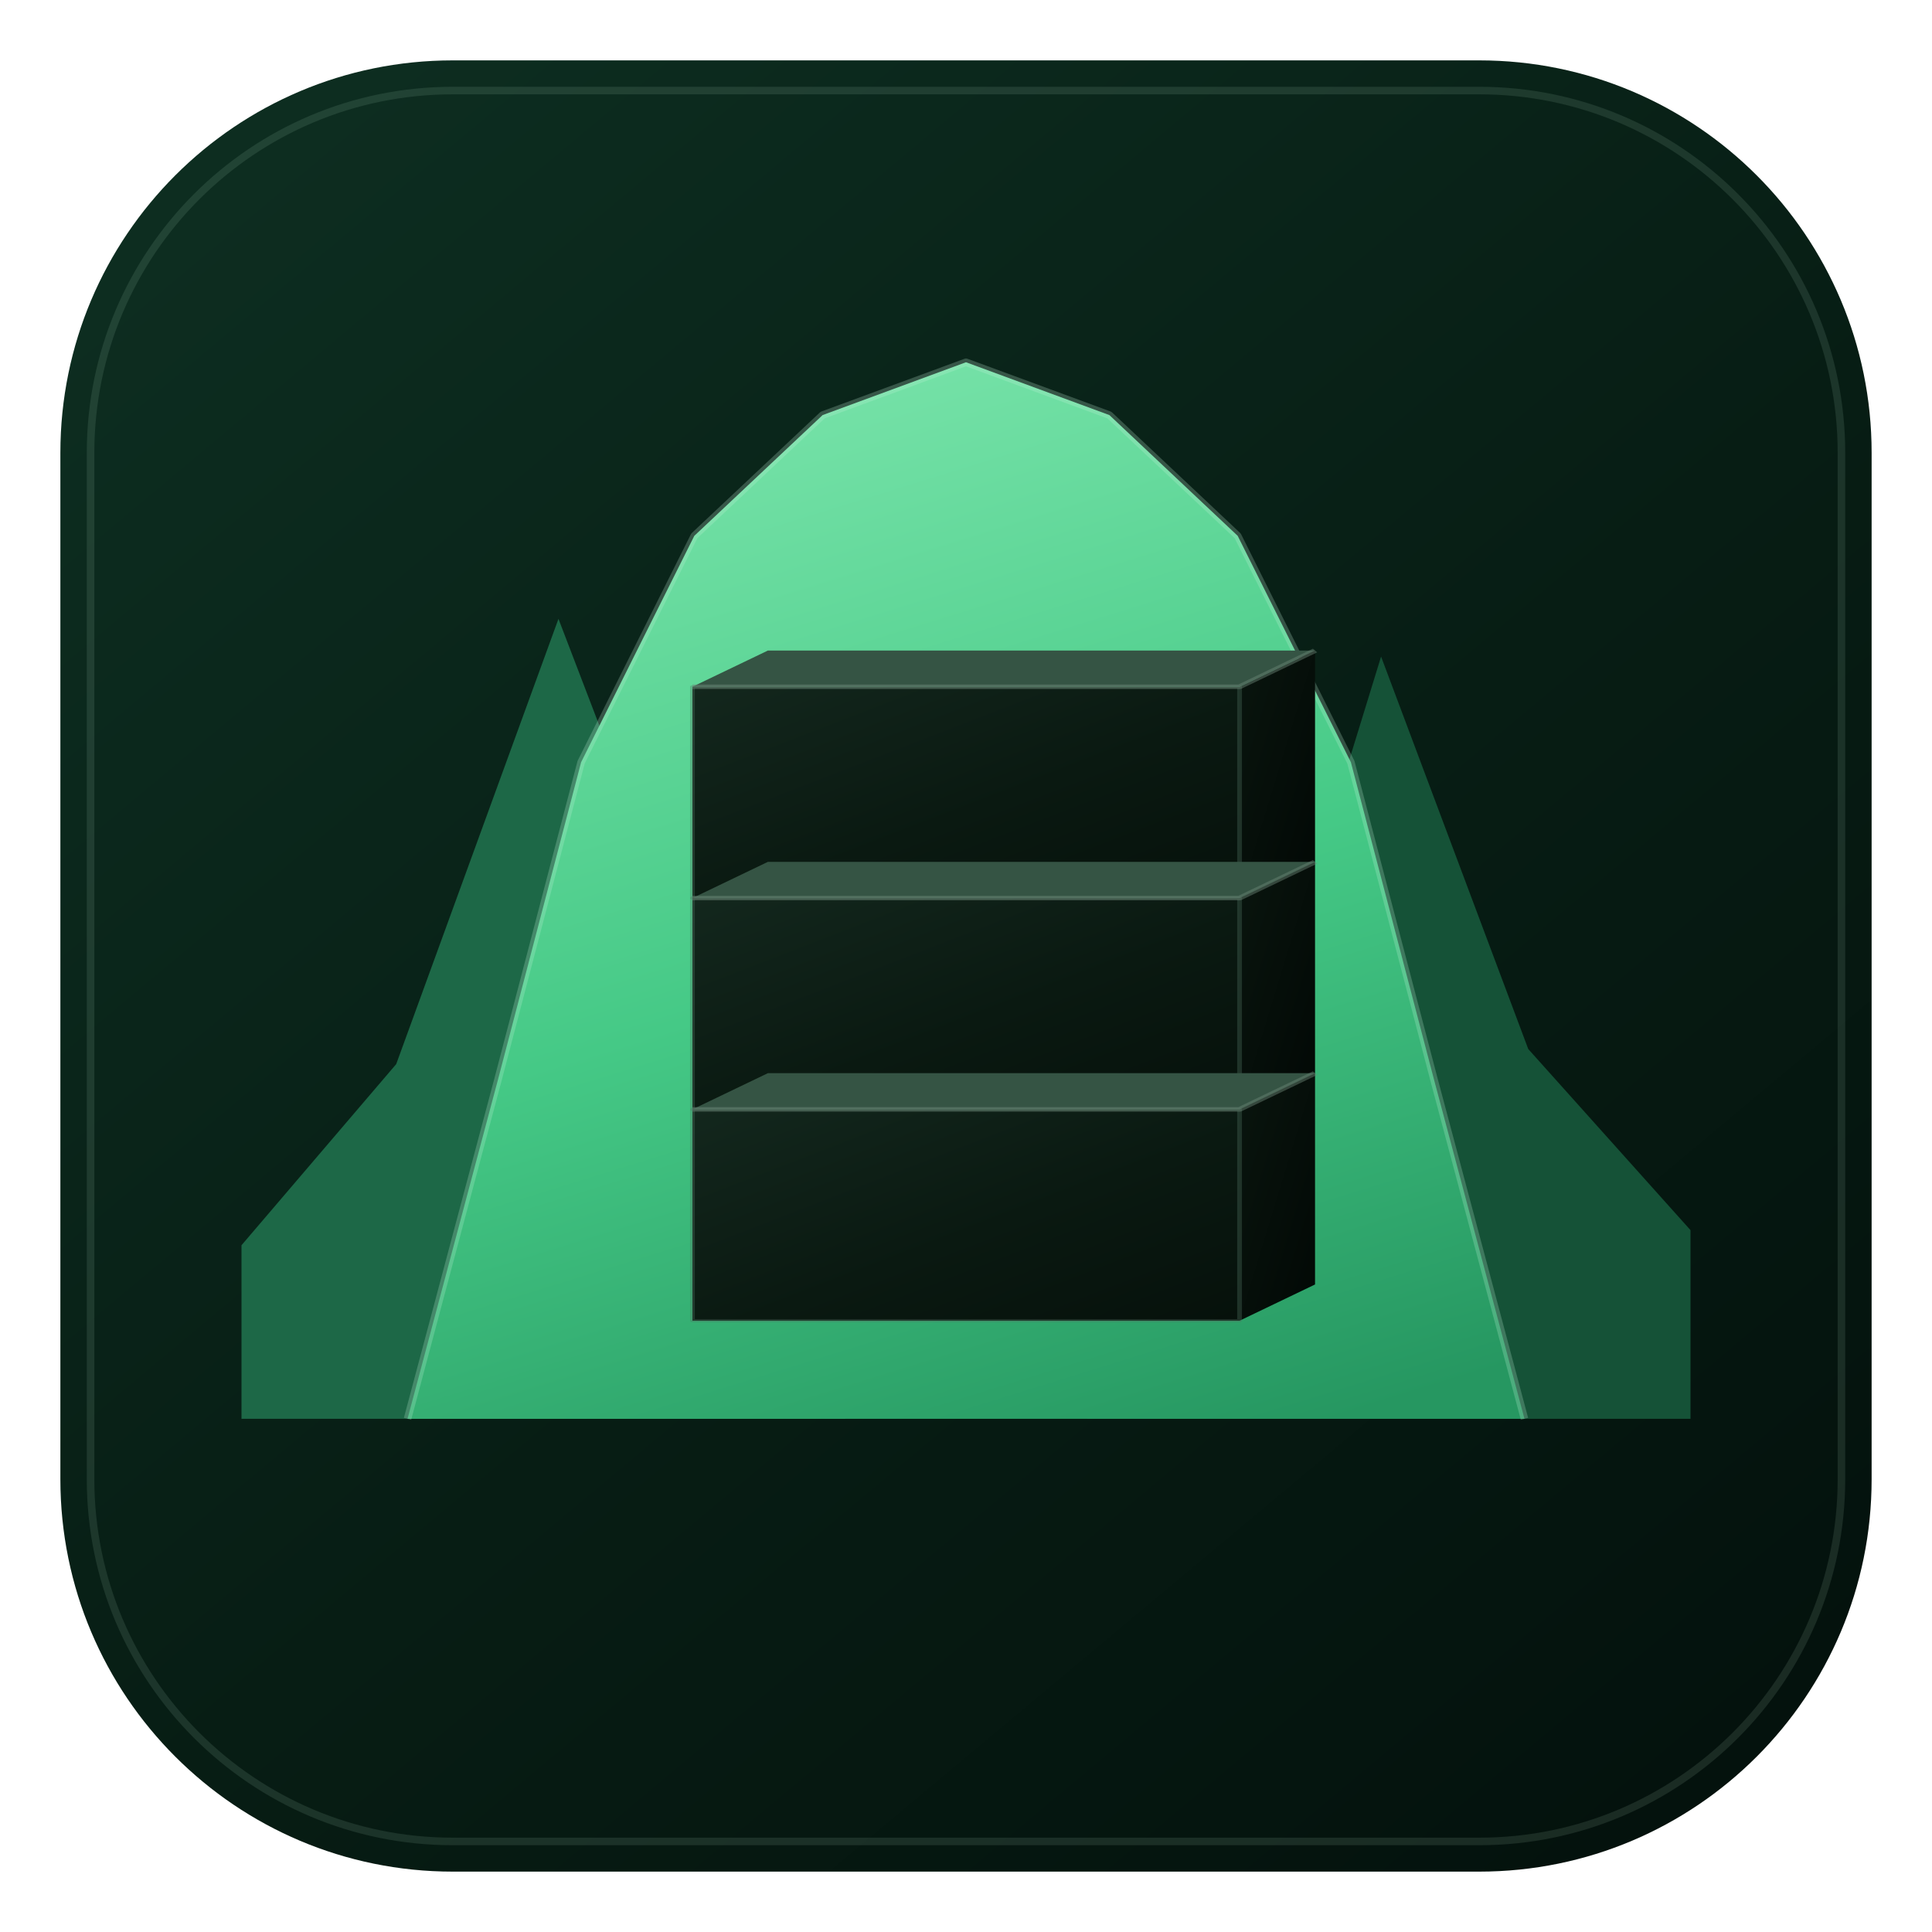
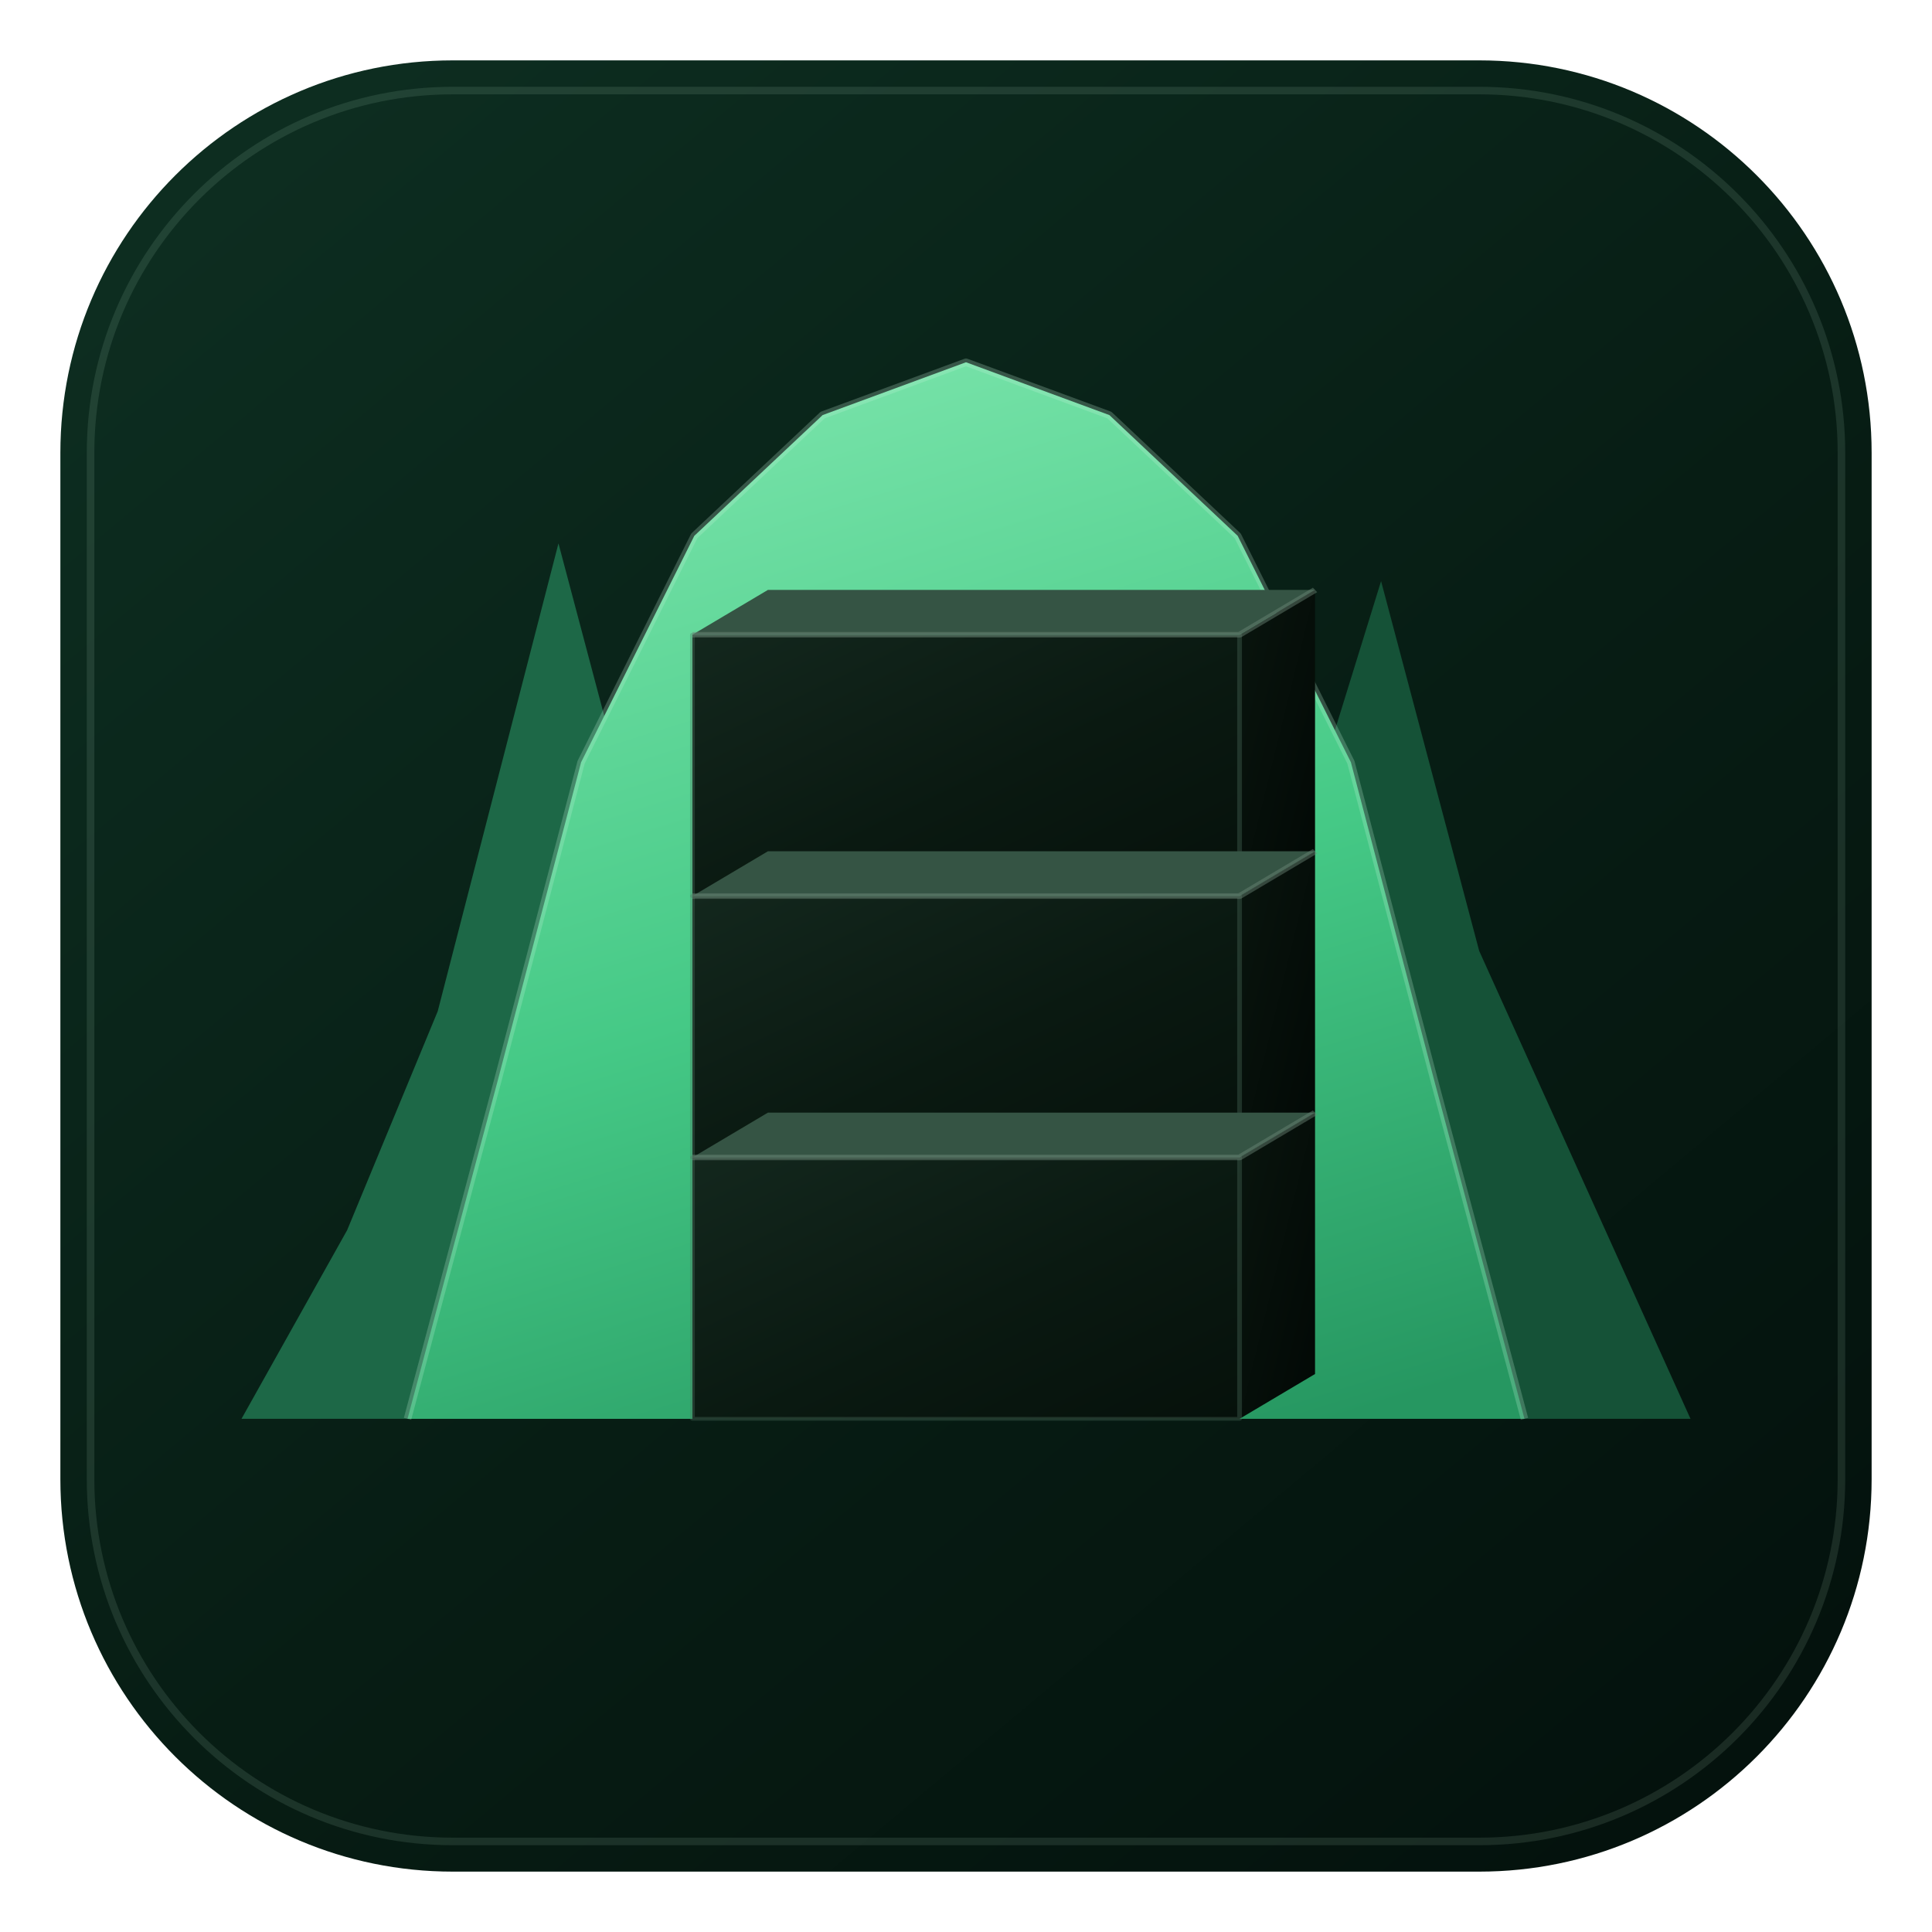
<svg xmlns="http://www.w3.org/2000/svg" viewBox="0 0 512 512" role="img" aria-labelledby="title description">
  <defs>
    <linearGradient id="backdrop" x1="72" y1="40" x2="440" y2="480" gradientUnits="userSpaceOnUse">
      <stop offset="0" stop-color="#0d2d20" />
      <stop offset="0.55" stop-color="#071d14" />
      <stop offset="1" stop-color="#04120d" />
    </linearGradient>
    <linearGradient id="ridge-center" x1="220" y1="100" x2="310" y2="390" gradientUnits="userSpaceOnUse">
      <stop offset="0" stop-color="#76e2a8" />
      <stop offset="0.5" stop-color="#45c986" />
      <stop offset="1" stop-color="#269761" />
    </linearGradient>
    <linearGradient id="block-front" x1="0" y1="0" x2="1" y2="1">
      <stop offset="0" stop-color="#13271d" />
      <stop offset="0.55" stop-color="#0a1911" />
      <stop offset="1" stop-color="#06110b" />
    </linearGradient>
    <linearGradient id="block-side" x1="0" y1="0" x2="1" y2="1">
      <stop offset="0" stop-color="#09150e" />
      <stop offset="1" stop-color="#020805" />
    </linearGradient>
  </defs>
  <rect x="16" y="16" width="480" height="480" rx="104" fill="url(#backdrop)" />
  <rect x="24" y="24" width="464" height="464" rx="96" fill="none" stroke="#b8e5ca" stroke-opacity="0.12" stroke-width="2" />
  <g id="ridges">
-     <path id="left-ridge" d="M64 376V330L105 282L148 164L184 258L224 340V376Z" fill="#1d6847" />
-     <path id="right-ridge" d="M288 376L326 304L366 174L405 278L448 326V376Z" fill="#155237" />
+     <path id="left-ridge" d="M64 376L92 326L116 268L148 144L174 242L198 300L224 376Z" fill="#1d6847" />
+     <path id="right-ridge" d="M288 376L316 300L340 238L366 154L392 252L420 314L448 376Z" fill="#155237" />
    <path id="middle-ridge" d="M108 376L132 286L154 202L184 142L218 110L256 96L294 110L328 142L358 202L380 286L404 376Z" fill="url(#ridge-center)" />
    <path d="M108 376L132 286L154 202L184 142L218 110L256 96L294 110L328 142L358 202L380 286L404 376" fill="none" stroke="#c5f4d8" stroke-opacity="0.24" stroke-width="2" stroke-linejoin="round" />
  </g>
-   <g id="stacked-blocks" stroke-linejoin="round" transform="translate(-64 46) scale(1.25 .8)">
+   <g id="stacked-blocks" stroke-linejoin="round" transform="translate(-64 0) scale(1.25 .98947)">
    <g id="cube-top">
      <path d="M198 170L214 158H330L314 170Z" fill="#355444" />
      <path d="M314 170L330 158V228L314 240Z" fill="url(#block-side)" />
      <rect x="198" y="170" width="116" height="70" fill="url(#block-front)" stroke="#507461" stroke-opacity=".34" stroke-width="1" />
      <path d="M198 170H314L330 158" fill="none" stroke="#6d8978" stroke-opacity="0.45" stroke-width="1.5" />
    </g>
    <g id="cube-middle">
      <path d="M198 240L214 228H330L314 240Z" fill="#355444" />
      <path d="M314 240L330 228V298L314 310Z" fill="url(#block-side)" />
      <rect x="198" y="240" width="116" height="70" fill="url(#block-front)" stroke="#507461" stroke-opacity=".34" stroke-width="1" />
      <path d="M198 240H314L330 228" fill="none" stroke="#6d8978" stroke-opacity="0.45" stroke-width="1.5" />
    </g>
    <g id="cube-bottom">
      <path d="M198 310L214 298H330L314 310Z" fill="#355444" />
      <path d="M314 310L330 298V368L314 380Z" fill="url(#block-side)" />
      <rect x="198" y="310" width="116" height="70" fill="url(#block-front)" stroke="#507461" stroke-opacity=".34" stroke-width="1" />
      <path d="M198 310H314L330 298" fill="none" stroke="#6d8978" stroke-opacity="0.45" stroke-width="1.5" />
    </g>
  </g>
</svg>
